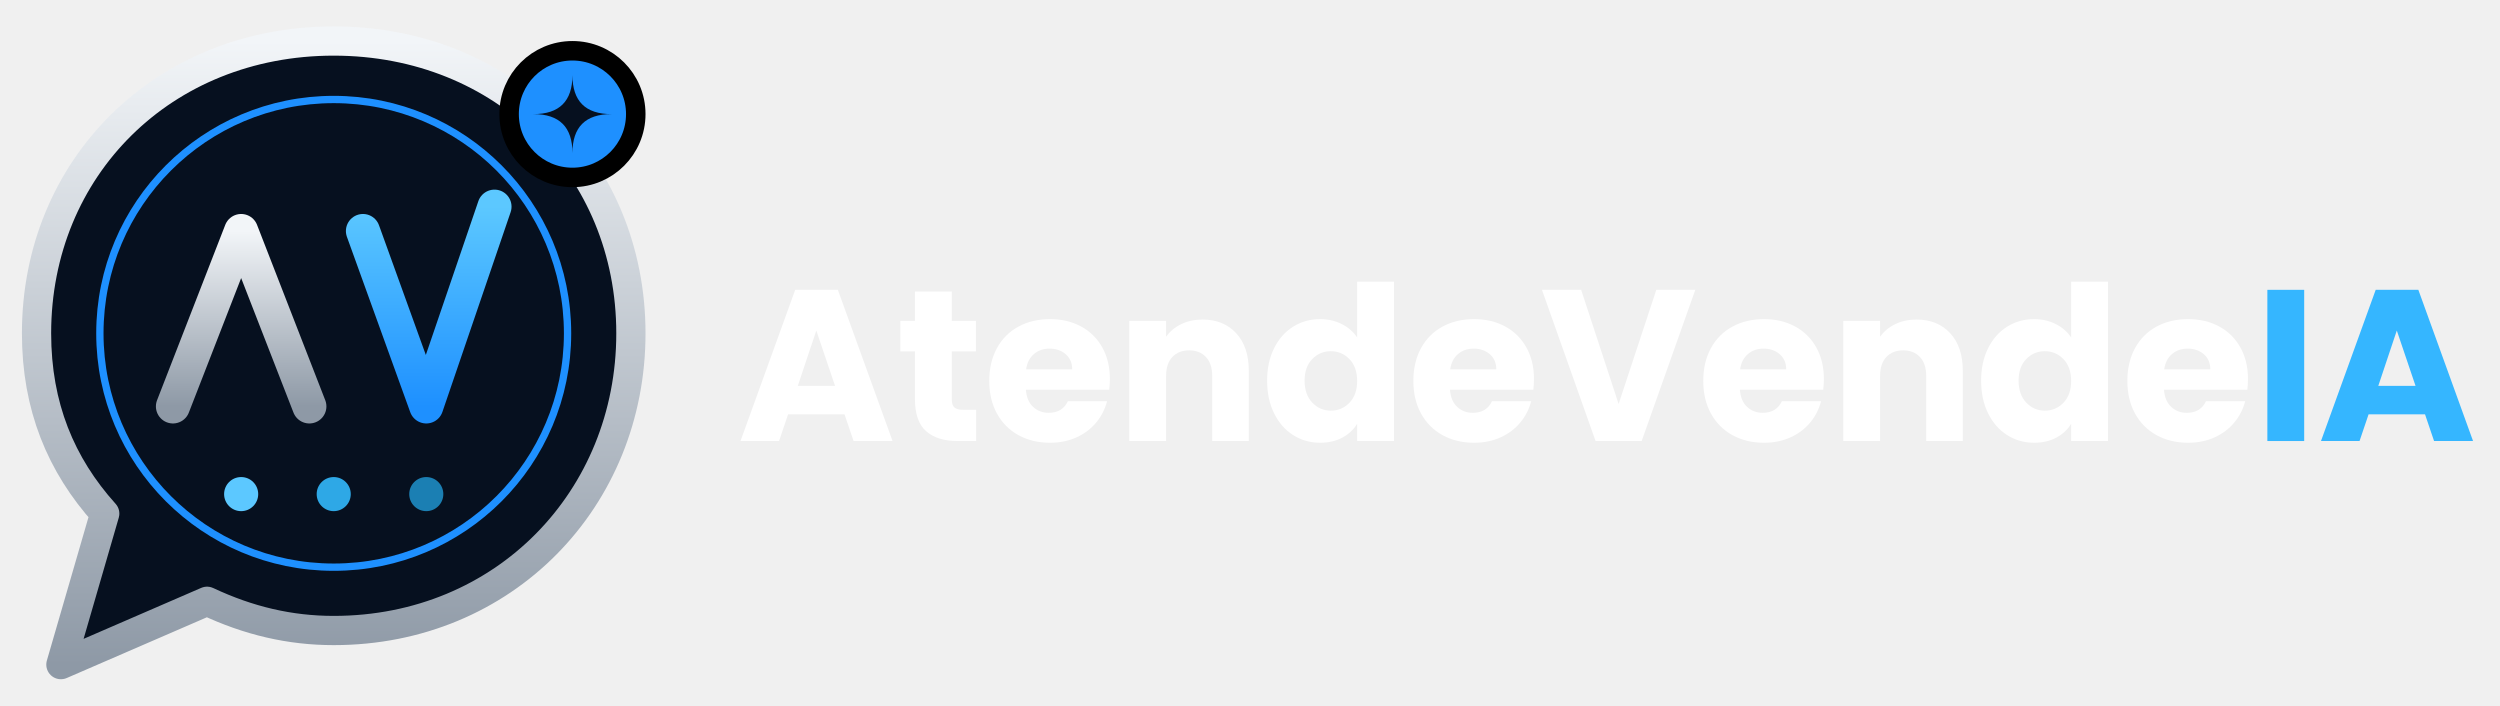
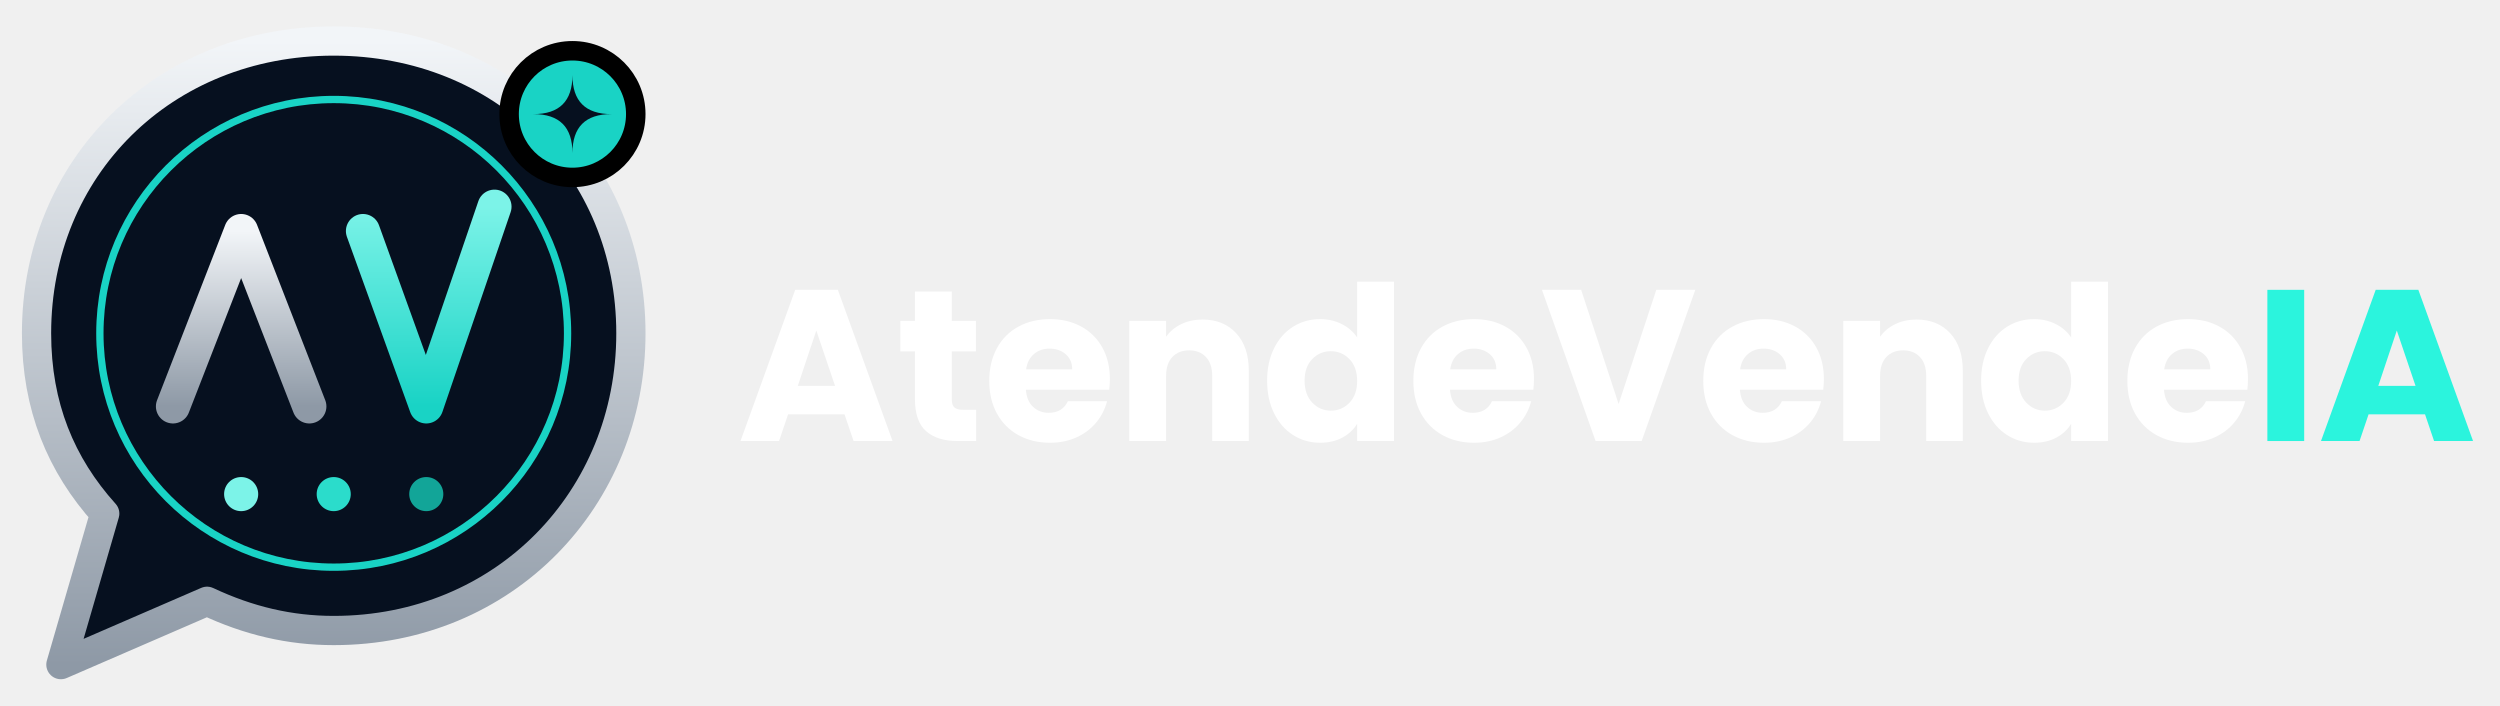
<svg xmlns="http://www.w3.org/2000/svg" viewBox="110 50 975 275" role="img" aria-label="AtendeVendeIA, atendimento e vendas com inteligência artificial">
  <defs>
    <linearGradient id="s" x1="0" y1="0" x2="0" y2="1">
      <stop offset="0" stop-color="#F2F5F8" />
      <stop offset="1" stop-color="#8E99A6" />
    </linearGradient>
    <linearGradient id="b" x1="0" y1="0" x2="0" y2="1">
-       <stop offset="0" stop-color="#5CC8FF" />
-       <stop offset="1" stop-color="#1E90FF" />
+       <stop offset="0" stop-color="#7CF3E8" />
+       <stop offset="1" stop-color="#19D3C5" />
    </linearGradient>
  </defs>
  <g transform="translate(78.65,28) scale(.95)">
    <g transform="translate(0,0)">
      <path d="M170 40C100 40 48 92 48 160C48 190 58 214 76 234L58 296L118 270C135 278 152 282 170 282C240 282 292 228 292 160C292 92 240 40 170 40Z" fill="#06101F" stroke="url(#s)" stroke-width="12" stroke-linejoin="round" />
-       <circle cx="170" cy="160" r="96" fill="none" stroke="#1E90FF" stroke-width="3" />
+       <circle cx="170" cy="160" r="96" fill="none" stroke="#19D3C5" stroke-width="3" />
      <path d="M104 190 L132 118 L160 190" fill="none" stroke="url(#s)" stroke-width="14" stroke-linecap="round" stroke-linejoin="round" />
      <path d="M182 118 L208 190 L236 108" fill="none" stroke="url(#b)" stroke-width="14" stroke-linecap="round" stroke-linejoin="round" />
-       <circle cx="132" cy="226" r="7" fill="#5CC8FF" />
-       <circle cx="170" cy="226" r="7" fill="#2EA8E6" />
-       <circle cx="208" cy="226" r="7" fill="#1B7FB3" />
-       <circle cx="268" cy="70" r="26" fill="#1E90FF" stroke="#000" stroke-width="8" />
+       <circle cx="132" cy="226" r="7" fill="#7CF3E8" />
+       <circle cx="170" cy="226" r="7" fill="#2BDCCB" />
+       <circle cx="208" cy="226" r="7" fill="#12A598" />
+       <circle cx="268" cy="70" r="26" fill="#19D3C5" stroke="#000" stroke-width="8" />
      <path d="M268 54 Q268 70 284 70 Q268 70 268 86 Q268 70 252 70 Q268 70 268 54Z" fill="#06101F" />
    </g>
  </g>
  <path d="M439.366 211.584H417.358L413.83 222.0H398.794L420.13 163.032H436.762L458.098 222.0H442.894ZM435.67 200.496 428.362 178.908 421.138 200.496Z" fill="#FFFFFF" />
  <path d="M490.69 209.82V222.0H483.382Q475.57 222.0 471.202 218.178Q466.834 214.356 466.834 205.704V187.056H461.122V175.128H466.834V163.704H481.198V175.128H490.606V187.056H481.198V205.872Q481.198 207.972 482.206 208.896Q483.214 209.82 485.566 209.82Z" fill="#FFFFFF" />
  <path d="M542.602 202.008H510.094Q510.43 206.376 512.908 208.686Q515.386 210.996 518.998 210.996Q524.374 210.996 526.474 206.46H541.762Q540.586 211.08 537.52 214.776Q534.454 218.472 529.834 220.572Q525.214 222.672 519.502 222.672Q512.614 222.672 507.238 219.732Q501.862 216.792 498.838 211.332Q495.814 205.872 495.814 198.564Q495.814 191.256 498.796 185.796Q501.778 180.336 507.154 177.396Q512.53 174.456 519.502 174.456Q526.306 174.456 531.598 177.312Q536.89 180.168 539.872 185.46Q542.854 190.752 542.854 197.808Q542.854 199.824 542.602 202.008ZM528.154 194.028Q528.154 190.332 525.634 188.148Q523.114 185.964 519.334 185.964Q515.722 185.964 513.244 188.064Q510.766 190.164 510.178 194.028Z" fill="#FFFFFF" />
  <path d="M597.034 194.616V222.0H582.754V196.548Q582.754 191.844 580.318 189.24Q577.882 186.636 573.766 186.636Q569.65 186.636 567.214 189.24Q564.778 191.844 564.778 196.548V222.0H550.414V175.128H564.778V181.344Q566.962 178.236 570.658 176.43Q574.354 174.624 578.974 174.624Q587.206 174.624 592.12 179.958Q597.034 185.292 597.034 194.616Z" fill="#FFFFFF" />
  <path d="M624.838 174.456Q629.458 174.456 633.28 176.388Q637.102 178.32 639.286 181.596V159.84H653.65V222.0H639.286V215.28Q637.27 218.64 633.532 220.656Q629.794 222.672 624.838 222.672Q619.042 222.672 614.338 219.69Q609.634 216.708 606.904 211.206Q604.174 205.704 604.174 198.48Q604.174 191.256 606.904 185.796Q609.634 180.336 614.338 177.396Q619.042 174.456 624.838 174.456ZM629.038 186.972Q624.754 186.972 621.772 190.038Q618.79 193.104 618.79 198.48Q618.79 203.856 621.772 207.006Q624.754 210.156 629.038 210.156Q633.322 210.156 636.304 207.048Q639.286 203.94 639.286 198.564Q639.286 193.188 636.304 190.08Q633.322 186.972 629.038 186.972Z" fill="#FFFFFF" />
  <path d="M707.998 202.008H675.49Q675.826 206.376 678.304 208.686Q680.782 210.996 684.394 210.996Q689.77 210.996 691.87 206.46H707.158Q705.982 211.08 702.916 214.776Q699.85 218.472 695.23 220.572Q690.61 222.672 684.898 222.672Q678.01 222.672 672.634 219.732Q667.258 216.792 664.234 211.332Q661.21 205.872 661.21 198.564Q661.21 191.256 664.192 185.796Q667.174 180.336 672.55 177.396Q677.926 174.456 684.898 174.456Q691.702 174.456 696.994 177.312Q702.286 180.168 705.268 185.46Q708.25 190.752 708.25 197.808Q708.25 199.824 707.998 202.008ZM693.55 194.028Q693.55 190.332 691.03 188.148Q688.51 185.964 684.73 185.964Q681.118 185.964 678.64 188.064Q676.162 190.164 675.574 194.028Z" fill="#FFFFFF" />
  <path d="M771.166 163.032 750.25 222.0H732.274L711.358 163.032H726.646L741.262 207.552L755.962 163.032Z" fill="#FFFFFF" />
  <path d="M821.062 202.008H788.554Q788.89 206.376 791.368 208.686Q793.846 210.996 797.458 210.996Q802.834 210.996 804.934 206.46H820.222Q819.046 211.08 815.98 214.776Q812.914 218.472 808.294 220.572Q803.674 222.672 797.962 222.672Q791.074 222.672 785.698 219.732Q780.322 216.792 777.298 211.332Q774.274 205.872 774.274 198.564Q774.274 191.256 777.256 185.796Q780.238 180.336 785.614 177.396Q790.99 174.456 797.962 174.456Q804.766 174.456 810.058 177.312Q815.35 180.168 818.332 185.46Q821.314 190.752 821.314 197.808Q821.314 199.824 821.062 202.008ZM806.614 194.028Q806.614 190.332 804.094 188.148Q801.574 185.964 797.794 185.964Q794.182 185.964 791.704 188.064Q789.226 190.164 788.638 194.028Z" fill="#FFFFFF" />
  <path d="M875.494 194.616V222.0H861.214V196.548Q861.214 191.844 858.778 189.24Q856.342 186.636 852.226 186.636Q848.11 186.636 845.674 189.24Q843.238 191.844 843.238 196.548V222.0H828.874V175.128H843.238V181.344Q845.422 178.236 849.118 176.43Q852.814 174.624 857.434 174.624Q865.666 174.624 870.58 179.958Q875.494 185.292 875.494 194.616Z" fill="#FFFFFF" />
  <path d="M903.298 174.456Q907.918 174.456 911.74 176.388Q915.562 178.32 917.746 181.596V159.84H932.11V222.0H917.746V215.28Q915.73 218.64 911.992 220.656Q908.254 222.672 903.298 222.672Q897.502 222.672 892.798 219.69Q888.094 216.708 885.364 211.206Q882.634 205.704 882.634 198.48Q882.634 191.256 885.364 185.796Q888.094 180.336 892.798 177.396Q897.502 174.456 903.298 174.456ZM907.498 186.972Q903.214 186.972 900.232 190.038Q897.25 193.104 897.25 198.48Q897.25 203.856 900.232 207.006Q903.214 210.156 907.498 210.156Q911.782 210.156 914.764 207.048Q917.746 203.94 917.746 198.564Q917.746 193.188 914.764 190.08Q911.782 186.972 907.498 186.972Z" fill="#FFFFFF" />
  <path d="M986.458 202.008H953.95Q954.286 206.376 956.764 208.686Q959.242 210.996 962.854 210.996Q968.23 210.996 970.33 206.46H985.618Q984.442 211.08 981.376 214.776Q978.31 218.472 973.69 220.572Q969.07 222.672 963.358 222.672Q956.47 222.672 951.094 219.732Q945.718 216.792 942.694 211.332Q939.67 205.872 939.67 198.564Q939.67 191.256 942.652 185.796Q945.634 180.336 951.01 177.396Q956.386 174.456 963.358 174.456Q970.162 174.456 975.454 177.312Q980.746 180.168 983.728 185.46Q986.71 190.752 986.71 197.808Q986.71 199.824 986.458 202.008ZM972.01 194.028Q972.01 190.332 969.49 188.148Q966.97 185.964 963.19 185.964Q959.578 185.964 957.1 188.064Q954.622 190.164 954.034 194.028Z" fill="#FFFFFF" />
-   <path d="M1008.634 163.032V222.0H994.27V163.032Z" fill="#35B6FF" />
-   <path d="M1055.758 211.584H1033.75L1030.222 222.0H1015.186L1036.522 163.032H1053.154L1074.49 222.0H1059.286ZM1052.062 200.496 1044.754 178.908 1037.53 200.496Z" fill="#35B6FF" />
+   <path d="M1008.634 163.032V222.0H994.27V163.032Z" fill="#2BF4DD" />
+   <path d="M1055.758 211.584H1033.75L1030.222 222.0H1015.186L1036.522 163.032H1053.154L1074.49 222.0H1059.286ZM1052.062 200.496 1044.754 178.908 1037.53 200.496Z" fill="#2BF4DD" />
</svg>
